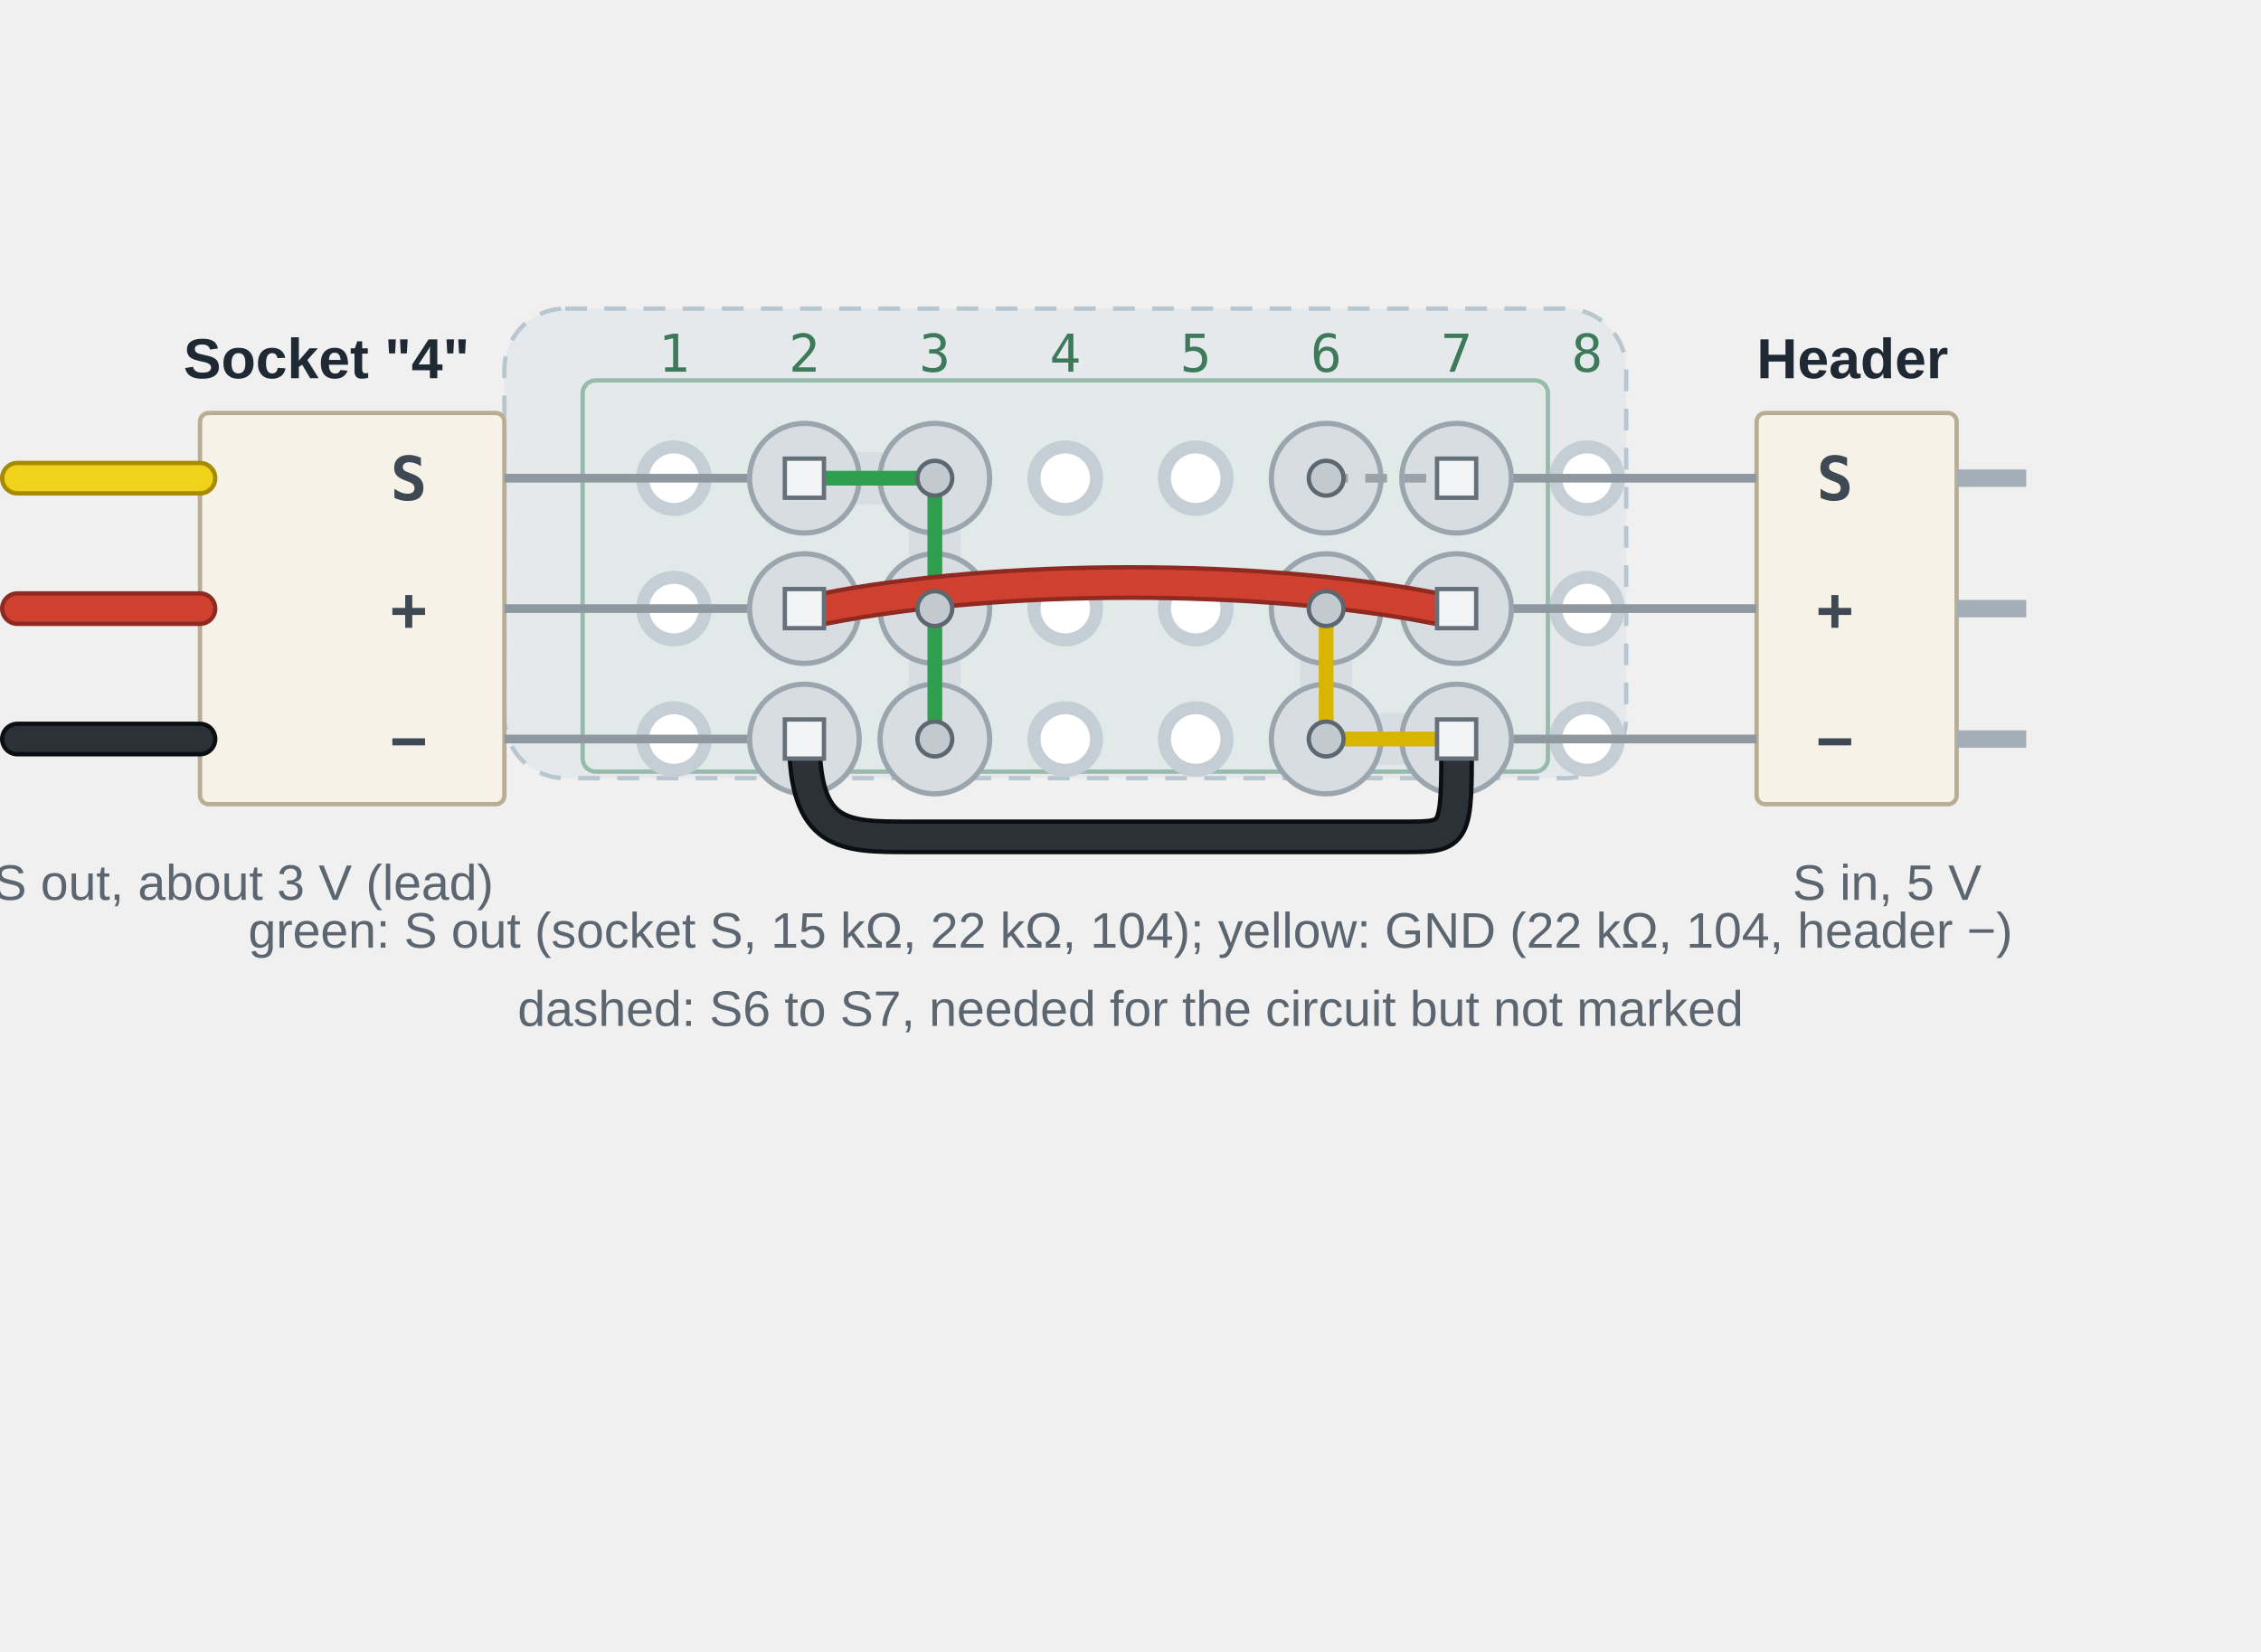
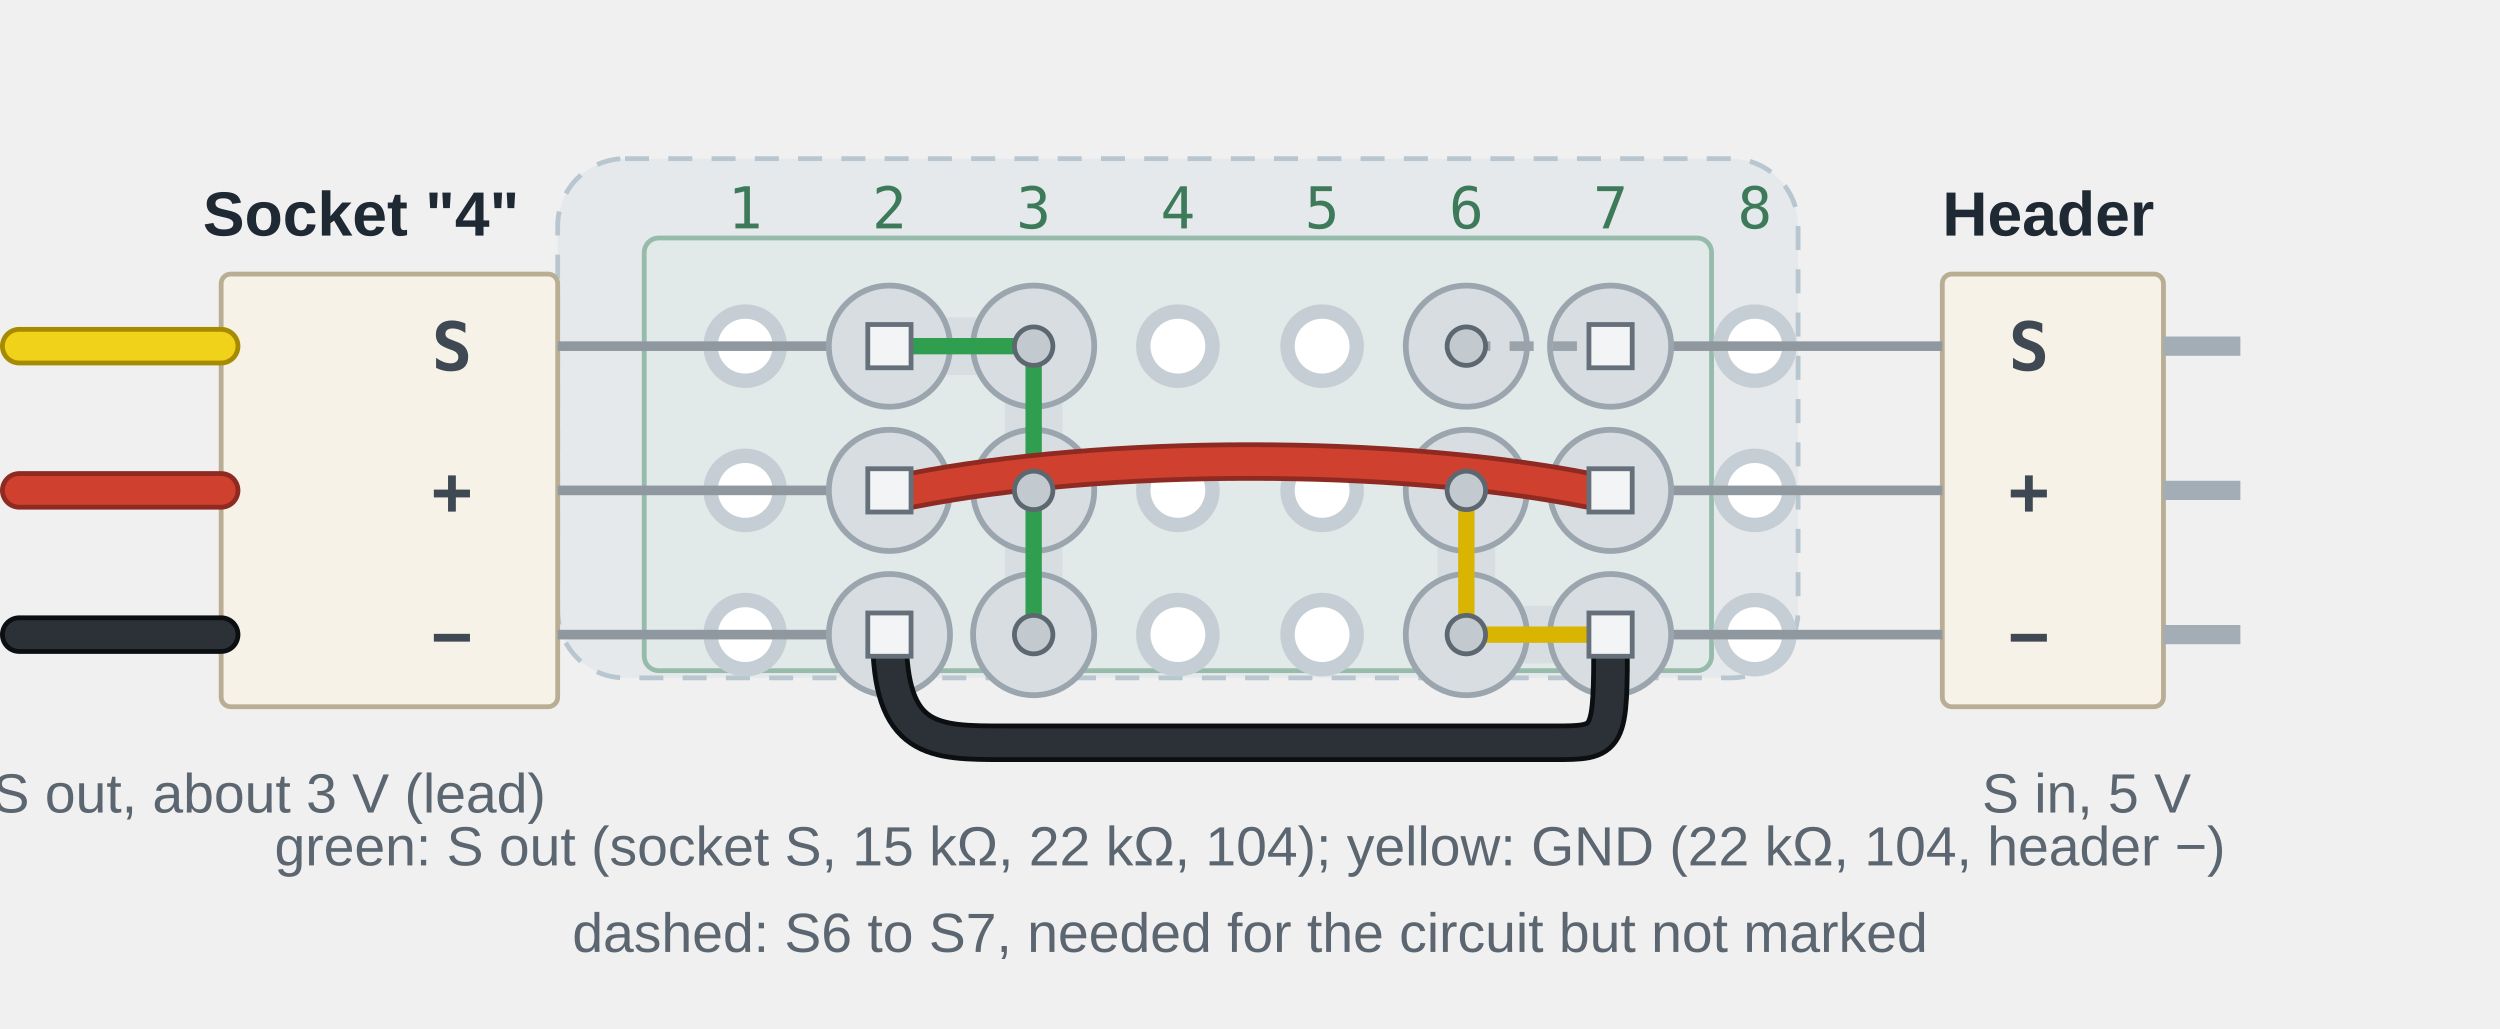
- <svg xmlns="http://www.w3.org/2000/svg" viewBox="0 0 520 380" role="img">
+ <svg xmlns="http://www.w3.org/2000/svg" viewBox="0 38 520 214" role="img">
  <style>
text { font-family: -apple-system, "Helvetica Neue", Arial, sans-serif; font-size: 13px; fill: #1f2933; }
.m { text-anchor: middle; } .e { text-anchor: end; }
.brd { fill: #e9f2ec; stroke: #86b39a; } .glue { fill: rgb(200 215 225 / .25); stroke: #b8c6cf; stroke-dasharray: 5 4; }
.holes { fill: #fff; stroke: #c6ced5; stroke-width: 3; }
text.silk { font-family: Menlo, monospace; font-size: 12px; fill: #3d7a5a; }
.hs { fill: #f6f2e8; stroke: #b9ae94; } .stub { stroke: #a3adb6; stroke-width: 4; fill: none; }
text.pn { font-family: Menlo, monospace; font-size: 14px; font-weight: 700; fill: #3f4954; }
text.gl { font-weight: 650; } text.cl, text.note { font-size: 11.5px; fill: #5b6670; }
.lead { fill: none; stroke: #8f989f; stroke-width: 2; } .dash { stroke-dasharray: 4 3; }
.pq { fill: #c2c9cf; stroke: #5d6770; } .pt { fill: #f2f4f6; stroke: #66707a; }
.rb.mf { fill: #cfe3f2; stroke: #6f97b8; } text.rv { font-size: 11.5px; fill: #23313d; }
.tip { fill: #c2c9cf; stroke: #5d6770; }
.disc { fill: #b8312a; stroke: #7d1d17; fill-opacity: .92; } .disc.see { fill-opacity: .45; } text.dv { fill: #fff; font-weight: 700; }
.wo, .wc { fill: none; stroke-linecap: round; stroke-linejoin: round; } .wo { stroke-width: 8; } .wc { stroke-width: 6; }
.wo.red { stroke: #8e2a22; } .wc.red { stroke: #d0402f; } .wo.black { stroke: #0c0f11; } .wc.black { stroke: #2b3136; }
.wo.yellow { stroke: #a68a00; } .wc.yellow { stroke: #f1d21a; }
.spd { fill: #d8dde2; stroke: #9aa5ae; stroke-width: 1.2; }
.sb { fill: none; stroke: #d8dde2; stroke-width: 12; stroke-linecap: round; stroke-linejoin: round; }
.w { fill: none; stroke-linecap: round; stroke-linejoin: round; } .sc { stroke-width: 3.4; }
.gnd { stroke: #161b20; } .out { stroke: #2f9e4f; } .ygnd { stroke: #d9b400; } .pwr5 { stroke: #9a3d22; } .sig { stroke: #2f7d55; }
.unk { fill: none; stroke: #9aa3aa; stroke-width: 2; stroke-dasharray: 5 4; }
.sym { fill: none; stroke: #2f3a44; stroke-width: 1.6; }
</style>
  <rect class="brd" x="134" y="87.5" width="222" height="90" rx="3" />
  <rect class="glue" x="116" y="71" width="258" height="108" rx="14" />
  <text class="silk m" x="155" y="85.5">1</text>
  <text class="silk m" x="185" y="85.5">2</text>
  <text class="silk m" x="215" y="85.5">3</text>
  <text class="silk m" x="245" y="85.5">4</text>
  <text class="silk m" x="275" y="85.5">5</text>
  <text class="silk m" x="305" y="85.5">6</text>
  <text class="silk m" x="335" y="85.5">7</text>
  <text class="silk m" x="365" y="85.5">8</text>
  <g class="holes">
    <circle cx="155" cy="170" r="7.2" />
    <circle cx="185" cy="170" r="7.2" />
    <circle cx="215" cy="170" r="7.2" />
    <circle cx="245" cy="170" r="7.2" />
    <circle cx="275" cy="170" r="7.2" />
    <circle cx="305" cy="170" r="7.2" />
    <circle cx="335" cy="170" r="7.2" />
    <circle cx="365" cy="170" r="7.2" />
    <circle cx="155" cy="140" r="7.2" />
    <circle cx="185" cy="140" r="7.2" />
    <circle cx="215" cy="140" r="7.2" />
    <circle cx="245" cy="140" r="7.2" />
    <circle cx="275" cy="140" r="7.2" />
    <circle cx="305" cy="140" r="7.2" />
    <circle cx="335" cy="140" r="7.2" />
    <circle cx="365" cy="140" r="7.2" />
    <circle cx="155" cy="110" r="7.2" />
    <circle cx="185" cy="110" r="7.2" />
    <circle cx="215" cy="110" r="7.2" />
    <circle cx="245" cy="110" r="7.2" />
    <circle cx="275" cy="110" r="7.2" />
    <circle cx="305" cy="110" r="7.2" />
    <circle cx="335" cy="110" r="7.2" />
    <circle cx="365" cy="110" r="7.2" />
  </g>
  <rect class="hs" x="46" y="95" width="70" height="90" rx="2" />
  <rect class="hs" x="404" y="95" width="46" height="90" rx="2" />
  <text class="pn m" x="94" y="170" dy=".36em">−</text>
  <text class="pn m" x="422" y="170" dy=".36em">−</text>
  <path class="stub" d="M450 170H466" />
  <path class="lead" d="M116 170H185" />
  <path class="lead" d="M335 170H404" />
  <text class="pn m" x="94" y="140" dy=".36em">+</text>
  <text class="pn m" x="422" y="140" dy=".36em">+</text>
  <path class="stub" d="M450 140H466" />
  <path class="lead" d="M116 140H185" />
  <path class="lead" d="M335 140H404" />
  <text class="pn m" x="94" y="110" dy=".36em">S</text>
  <text class="pn m" x="422" y="110" dy=".36em">S</text>
  <path class="stub" d="M450 110H466" />
  <path class="lead" d="M116 110H185" />
  <path class="lead" d="M335 110H404" />
  <path class="wo black" d="M46 170H4" />
  <path class="wc black" d="M46 170H4" />
  <path class="wo red" d="M46 140H4" />
  <path class="wc red" d="M46 140H4" />
  <path class="wo yellow" d="M46 110H4" />
  <path class="wc yellow" d="M46 110H4" />
  <text class="gl e" x="108" y="87">Socket "4"</text>
  <text class="gl" x="404" y="87">Header</text>
  <text class="cl m" x="56" y="207">S out, about 3 V (lead)</text>
  <text class="cl m" x="434" y="207">S in, 5 V</text>
  <path class="sb" d="M185 110L215 110L215 140L215 170" />
  <circle class="spd" cx="185" cy="110" r="12.6" />
  <circle class="spd" cx="215" cy="110" r="12.6" />
  <circle class="spd" cx="215" cy="140" r="12.6" />
  <circle class="spd" cx="215" cy="170" r="12.6" />
  <path class="w sc out" d="M185 110L215 110L215 140L215 170" />
  <path class="sb" d="M305 140L305 170L335 170" />
  <circle class="spd" cx="305" cy="140" r="12.6" />
  <circle class="spd" cx="305" cy="170" r="12.6" />
  <circle class="spd" cx="335" cy="170" r="12.6" />
  <path class="w sc ygnd" d="M305 140L305 170L335 170" />
  <circle class="spd" cx="185" cy="140" r="12.6" />
  <circle class="spd" cx="335" cy="140" r="12.6" />
  <circle class="spd" cx="185" cy="170" r="12.6" />
  <circle class="spd" cx="305" cy="110" r="12.6" />
  <circle class="spd" cx="335" cy="110" r="12.6" />
  <path class="wo black" d="M185 170C185 192.5 194 192.5 209 192.5H323C335 192.5 335 192.5 335 170" />
  <path class="wc black" d="M185 170C185 192.5 194 192.5 209 192.5H323C335 192.5 335 192.5 335 170" />
  <path class="wo red" d="M189.5 140C230 132 290 132 330.5 140" />
  <path class="wc red" d="M189.5 140C230 132 290 132 330.5 140" />
  <path class="unk" d="M305 110H335" />
  <circle class="tip" cx="215" cy="110" r="4" />
  <circle class="tip" cx="305" cy="110" r="4" />
  <circle class="tip" cx="215" cy="140" r="4" />
  <circle class="tip" cx="305" cy="140" r="4" />
  <circle class="tip" cx="215" cy="170" r="4" />
  <circle class="tip" cx="305" cy="170" r="4" />
  <rect class="pt" x="180.5" y="165.5" width="9" height="9" />
  <rect class="pt" x="180.5" y="135.5" width="9" height="9" />
  <rect class="pt" x="180.5" y="105.5" width="9" height="9" />
  <rect class="pt" x="330.5" y="165.5" width="9" height="9" />
  <rect class="pt" x="330.5" y="135.5" width="9" height="9" />
  <rect class="pt" x="330.5" y="105.5" width="9" height="9" />
  <text class="note m" x="260" y="218">green: S out (socket S, 15 kΩ, 22 kΩ, 104); yellow: GND (22 kΩ, 104, header −)</text>
  <text class="note m" x="260" y="236">dashed: S6 to S7, needed for the circuit but not marked</text>
</svg>
